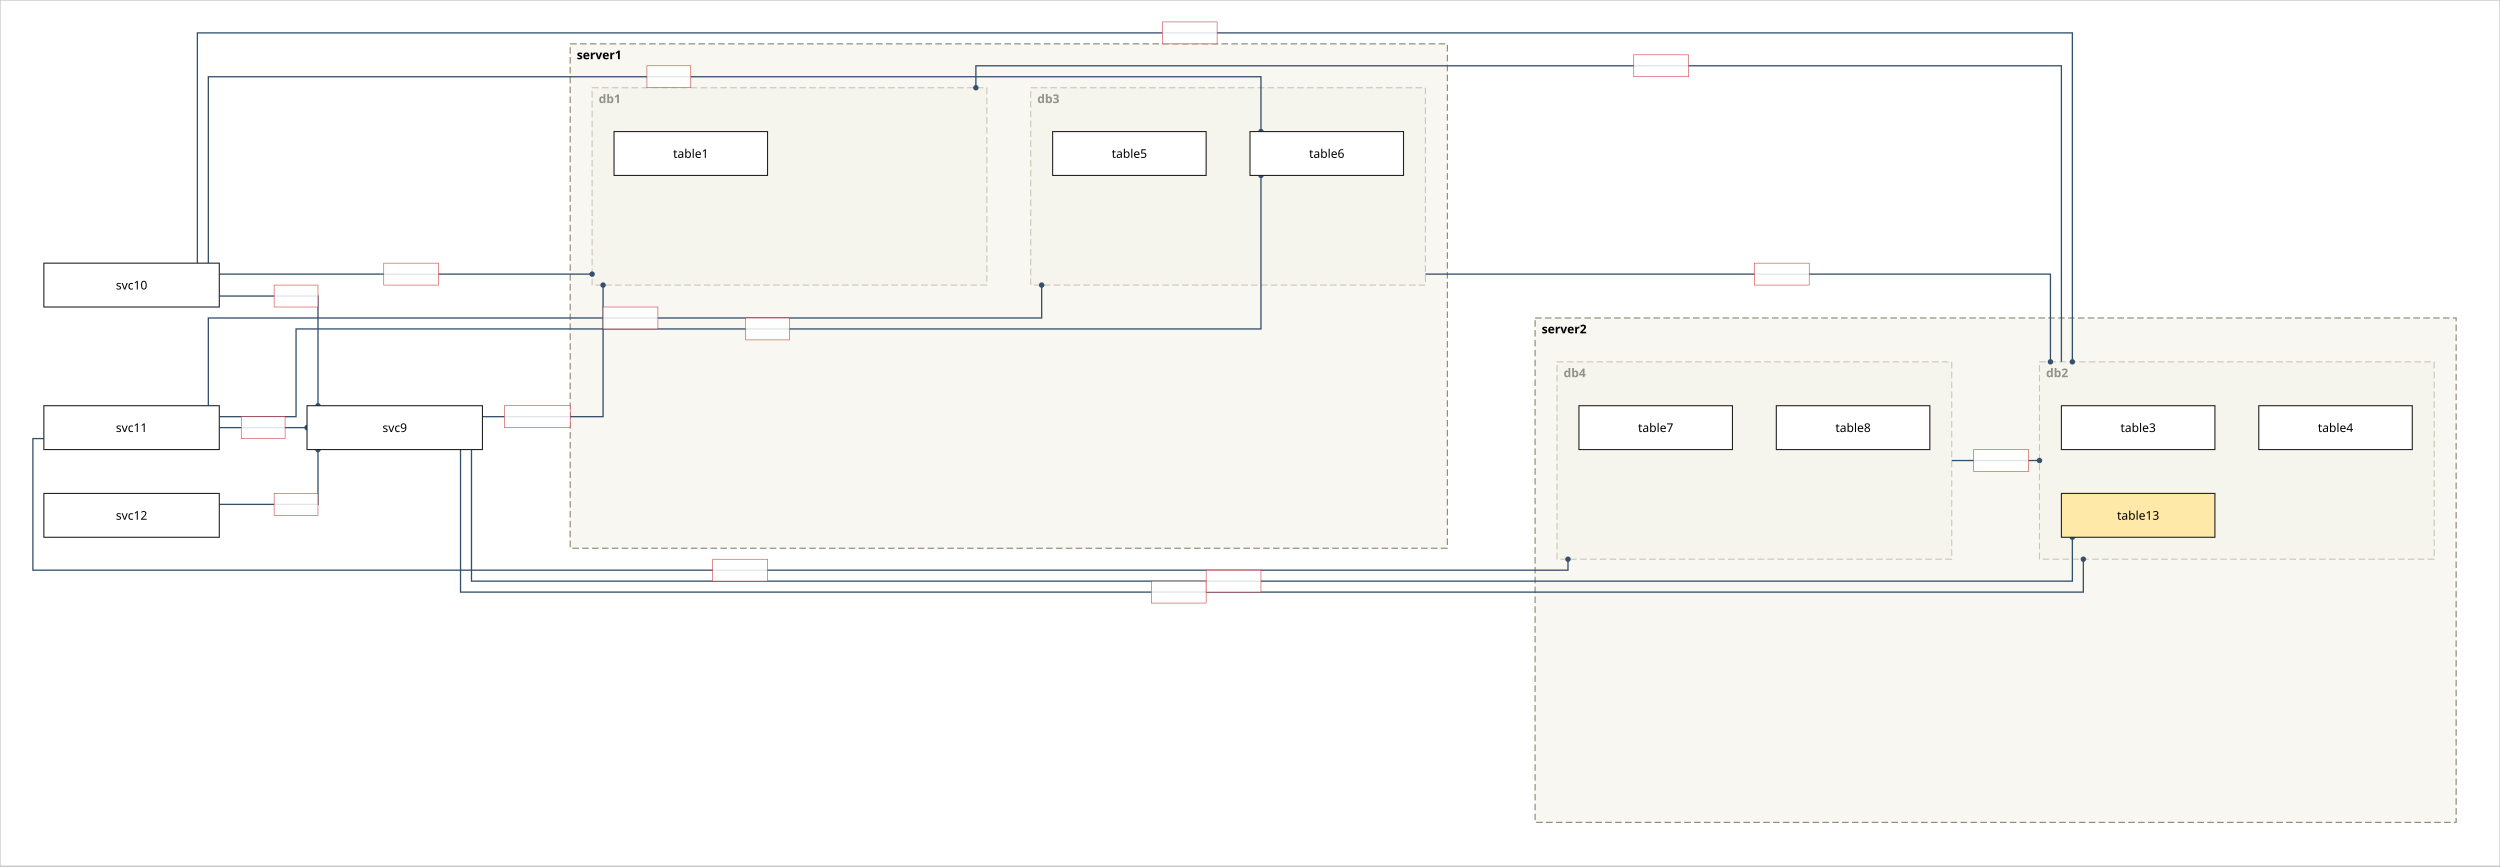
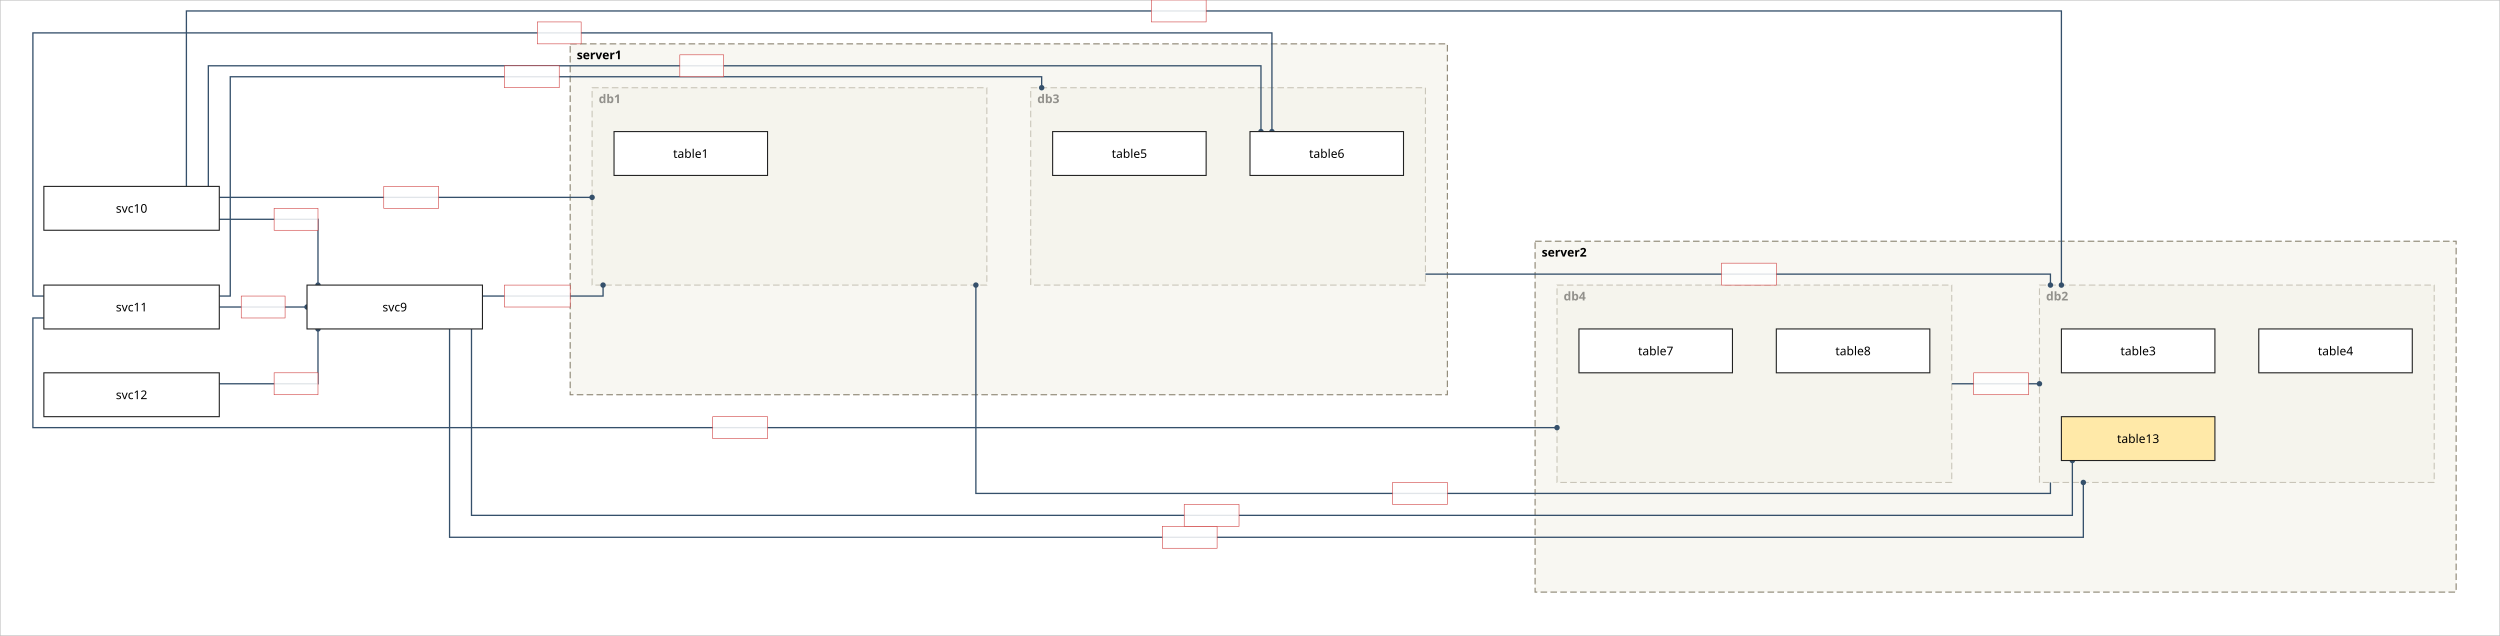
- <svg xmlns="http://www.w3.org/2000/svg" width="2280" height="790" viewBox="0 0 2280 790" font-family="sans-serif" font-size="11">
+ <svg xmlns="http://www.w3.org/2000/svg" width="2280" height="580" viewBox="0 0 2280 580" font-family="sans-serif" font-size="11">
  <rect width="100%" height="100%" fill="#fff" stroke="#bbb" />
  <rect x="540" y="80" width="360" height="180" fill="#f3f1ea" fill-opacity="0.6" stroke="#8a8370" stroke-dasharray="6 3" />
  <text x="546" y="94" font-weight="bold">db1</text>
-   <rect x="1860" y="330" width="360" height="180" fill="#f3f1ea" fill-opacity="0.6" stroke="#8a8370" stroke-dasharray="6 3" />
-   <text x="1866" y="344" font-weight="bold">db2</text>
+   <rect x="1860" y="260" width="360" height="180" fill="#f3f1ea" fill-opacity="0.6" stroke="#8a8370" stroke-dasharray="6 3" />
+   <text x="1866" y="274" font-weight="bold">db2</text>
  <rect x="940" y="80" width="360" height="180" fill="#f3f1ea" fill-opacity="0.6" stroke="#8a8370" stroke-dasharray="6 3" />
  <text x="946" y="94" font-weight="bold">db3</text>
-   <rect x="1420" y="330" width="360" height="180" fill="#f3f1ea" fill-opacity="0.6" stroke="#8a8370" stroke-dasharray="6 3" />
-   <text x="1426" y="344" font-weight="bold">db4</text>
-   <rect x="520" y="40" width="800" height="460" fill="#f3f1ea" fill-opacity="0.6" stroke="#8a8370" stroke-dasharray="6 3" />
+   <rect x="1420" y="260" width="360" height="180" fill="#f3f1ea" fill-opacity="0.6" stroke="#8a8370" stroke-dasharray="6 3" />
+   <text x="1426" y="274" font-weight="bold">db4</text>
+   <rect x="520" y="40" width="800" height="320" fill="#f3f1ea" fill-opacity="0.6" stroke="#8a8370" stroke-dasharray="6 3" />
  <text x="526" y="54" font-weight="bold">server1</text>
-   <rect x="1400" y="290" width="840" height="460" fill="#f3f1ea" fill-opacity="0.6" stroke="#8a8370" stroke-dasharray="6 3" />
-   <text x="1406" y="304" font-weight="bold">server2</text>
-   <polyline points="1880,330 1880,60 890,60 890,80" fill="none" stroke="#35506b" stroke-width="1.2" />
-   <circle cx="890" cy="80" r="2.5" fill="#35506b" />
-   <polyline points="1300,250 1870,250 1870,330" fill="none" stroke="#35506b" stroke-width="1.2" />
-   <circle cx="1870" cy="330" r="2.5" fill="#35506b" />
-   <polyline points="1780,420 1860,420" fill="none" stroke="#35506b" stroke-width="1.2" />
-   <circle cx="1860" cy="420" r="2.5" fill="#35506b" />
-   <polyline points="200,250 540,250" fill="none" stroke="#35506b" stroke-width="1.2" />
-   <circle cx="540" cy="250" r="2.5" fill="#35506b" />
-   <polyline points="180,240 180,30 1890,30 1890,330" fill="none" stroke="#35506b" stroke-width="1.2" />
-   <circle cx="1890" cy="330" r="2.5" fill="#35506b" />
-   <polyline points="190,240 190,70 1150,70 1150,120" fill="none" stroke="#35506b" stroke-width="1.2" />
+   <rect x="1400" y="220" width="840" height="320" fill="#f3f1ea" fill-opacity="0.6" stroke="#8a8370" stroke-dasharray="6 3" />
+   <text x="1406" y="234" font-weight="bold">server2</text>
+   <polyline points="1870,440 1870,450 890,450 890,260" fill="none" stroke="#35506b" stroke-width="1.2" />
+   <circle cx="890" cy="260" r="2.5" fill="#35506b" />
+   <polyline points="1300,250 1870,250 1870,260" fill="none" stroke="#35506b" stroke-width="1.2" />
+   <circle cx="1870" cy="260" r="2.5" fill="#35506b" />
+   <polyline points="1780,350 1860,350" fill="none" stroke="#35506b" stroke-width="1.2" />
+   <circle cx="1860" cy="350" r="2.5" fill="#35506b" />
+   <polyline points="200,180 540,180" fill="none" stroke="#35506b" stroke-width="1.2" />
+   <circle cx="540" cy="180" r="2.5" fill="#35506b" />
+   <polyline points="170,170 170,10 1880,10 1880,260" fill="none" stroke="#35506b" stroke-width="1.2" />
+   <circle cx="1880" cy="260" r="2.5" fill="#35506b" />
+   <polyline points="190,170 190,60 1150,60 1150,120" fill="none" stroke="#35506b" stroke-width="1.2" />
  <circle cx="1150" cy="120" r="2.5" fill="#35506b" />
-   <polyline points="200,270 290,270 290,370" fill="none" stroke="#35506b" stroke-width="1.2" />
-   <circle cx="290" cy="370" r="2.5" fill="#35506b" />
-   <polyline points="190,370 190,290 950,290 950,260" fill="none" stroke="#35506b" stroke-width="1.2" />
-   <circle cx="950" cy="260" r="2.5" fill="#35506b" />
-   <polyline points="200,380 270,380 270,300 1150,300 1150,160" fill="none" stroke="#35506b" stroke-width="1.2" />
-   <circle cx="1150" cy="160" r="2.5" fill="#35506b" />
-   <polyline points="40,400 30,400 30,520 1430,520 1430,510" fill="none" stroke="#35506b" stroke-width="1.2" />
-   <circle cx="1430" cy="510" r="2.5" fill="#35506b" />
-   <polyline points="200,390 280,390" fill="none" stroke="#35506b" stroke-width="1.2" />
-   <circle cx="280" cy="390" r="2.5" fill="#35506b" />
-   <polyline points="200,460 290,460 290,410" fill="none" stroke="#35506b" stroke-width="1.2" />
-   <circle cx="290" cy="410" r="2.5" fill="#35506b" />
-   <polyline points="440,380 550,380 550,260" fill="none" stroke="#35506b" stroke-width="1.2" />
+   <polyline points="200,200 290,200 290,260" fill="none" stroke="#35506b" stroke-width="1.2" />
+   <circle cx="290" cy="260" r="2.5" fill="#35506b" />
+   <polyline points="200,270 210,270 210,70 950,70 950,80" fill="none" stroke="#35506b" stroke-width="1.2" />
+   <circle cx="950" cy="80" r="2.5" fill="#35506b" />
+   <polyline points="40,270 30,270 30,30 1160,30 1160,120" fill="none" stroke="#35506b" stroke-width="1.2" />
+   <circle cx="1160" cy="120" r="2.5" fill="#35506b" />
+   <polyline points="40,290 30,290 30,390 1420,390" fill="none" stroke="#35506b" stroke-width="1.2" />
+   <circle cx="1420" cy="390" r="2.5" fill="#35506b" />
+   <polyline points="200,280 280,280" fill="none" stroke="#35506b" stroke-width="1.2" />
+   <circle cx="280" cy="280" r="2.5" fill="#35506b" />
+   <polyline points="200,350 290,350 290,300" fill="none" stroke="#35506b" stroke-width="1.2" />
+   <circle cx="290" cy="300" r="2.5" fill="#35506b" />
+   <polyline points="440,270 550,270 550,260" fill="none" stroke="#35506b" stroke-width="1.2" />
  <circle cx="550" cy="260" r="2.5" fill="#35506b" />
-   <polyline points="420,410 420,540 1900,540 1900,510" fill="none" stroke="#35506b" stroke-width="1.2" />
-   <circle cx="1900" cy="510" r="2.5" fill="#35506b" />
-   <polyline points="430,410 430,530 1890,530 1890,490" fill="none" stroke="#35506b" stroke-width="1.2" />
-   <circle cx="1890" cy="490" r="2.5" fill="#35506b" />
+   <polyline points="410,300 410,490 1900,490 1900,440" fill="none" stroke="#35506b" stroke-width="1.2" />
+   <circle cx="1900" cy="440" r="2.5" fill="#35506b" />
+   <polyline points="430,300 430,470 1890,470 1890,420" fill="none" stroke="#35506b" stroke-width="1.2" />
+   <circle cx="1890" cy="420" r="2.5" fill="#35506b" />
  <rect x="560" y="120" width="140" height="40" fill="#fff" stroke="#222" />
  <text x="630" y="144" text-anchor="middle">table1</text>
-   <rect x="1880" y="450" width="140" height="40" fill="#ffe9a8" stroke="#222" />
-   <text x="1950" y="474" text-anchor="middle">table13</text>
-   <rect x="1880" y="370" width="140" height="40" fill="#fff" stroke="#222" />
-   <text x="1950" y="394" text-anchor="middle">table3</text>
-   <rect x="2060" y="370" width="140" height="40" fill="#fff" stroke="#222" />
-   <text x="2130" y="394" text-anchor="middle">table4</text>
+   <rect x="1880" y="380" width="140" height="40" fill="#ffe9a8" stroke="#222" />
+   <text x="1950" y="404" text-anchor="middle">table13</text>
+   <rect x="1880" y="300" width="140" height="40" fill="#fff" stroke="#222" />
+   <text x="1950" y="324" text-anchor="middle">table3</text>
+   <rect x="2060" y="300" width="140" height="40" fill="#fff" stroke="#222" />
+   <text x="2130" y="324" text-anchor="middle">table4</text>
  <rect x="960" y="120" width="140" height="40" fill="#fff" stroke="#222" />
  <text x="1030" y="144" text-anchor="middle">table5</text>
  <rect x="1140" y="120" width="140" height="40" fill="#fff" stroke="#222" />
  <text x="1210" y="144" text-anchor="middle">table6</text>
-   <rect x="1440" y="370" width="140" height="40" fill="#fff" stroke="#222" />
-   <text x="1510" y="394" text-anchor="middle">table7</text>
-   <rect x="1620" y="370" width="140" height="40" fill="#fff" stroke="#222" />
-   <text x="1690" y="394" text-anchor="middle">table8</text>
-   <rect x="40" y="240" width="160" height="40" fill="#fff" stroke="#222" />
-   <text x="120" y="264" text-anchor="middle">svc10</text>
-   <rect x="40" y="370" width="160" height="40" fill="#fff" stroke="#222" />
-   <text x="120" y="394" text-anchor="middle">svc11</text>
-   <rect x="40" y="450" width="160" height="40" fill="#fff" stroke="#222" />
-   <text x="120" y="474" text-anchor="middle">svc12</text>
-   <rect x="280" y="370" width="160" height="40" fill="#fff" stroke="#222" />
-   <text x="360" y="394" text-anchor="middle">svc9</text>
-   <rect x="1490" y="50" width="50" height="20" fill="#fff" fill-opacity="0.85" stroke="#c33" stroke-width="0.5" />
-   <rect x="1600" y="240" width="50" height="20" fill="#fff" fill-opacity="0.85" stroke="#c33" stroke-width="0.5" />
-   <rect x="1800" y="410" width="50" height="20" fill="#fff" fill-opacity="0.85" stroke="#c33" stroke-width="0.5" />
-   <rect x="350" y="240" width="50" height="20" fill="#fff" fill-opacity="0.85" stroke="#c33" stroke-width="0.5" />
-   <rect x="1060" y="20" width="50" height="20" fill="#fff" fill-opacity="0.85" stroke="#c33" stroke-width="0.5" />
-   <rect x="590" y="60" width="40" height="20" fill="#fff" fill-opacity="0.85" stroke="#c33" stroke-width="0.5" />
-   <rect x="250" y="260" width="40" height="20" fill="#fff" fill-opacity="0.85" stroke="#c33" stroke-width="0.5" />
-   <rect x="550" y="280" width="50" height="20" fill="#fff" fill-opacity="0.85" stroke="#c33" stroke-width="0.5" />
-   <rect x="680" y="290" width="40" height="20" fill="#fff" fill-opacity="0.85" stroke="#c33" stroke-width="0.5" />
-   <rect x="650" y="510" width="50" height="20" fill="#fff" fill-opacity="0.85" stroke="#c33" stroke-width="0.5" />
-   <rect x="220" y="380" width="40" height="20" fill="#fff" fill-opacity="0.85" stroke="#c33" stroke-width="0.5" />
-   <rect x="250" y="450" width="40" height="20" fill="#fff" fill-opacity="0.85" stroke="#c33" stroke-width="0.5" />
-   <rect x="460" y="370" width="60" height="20" fill="#fff" fill-opacity="0.85" stroke="#c33" stroke-width="0.5" />
-   <rect x="1050" y="530" width="50" height="20" fill="#fff" fill-opacity="0.85" stroke="#c33" stroke-width="0.5" />
-   <rect x="1100" y="520" width="50" height="20" fill="#fff" fill-opacity="0.85" stroke="#c33" stroke-width="0.5" />
+   <rect x="1440" y="300" width="140" height="40" fill="#fff" stroke="#222" />
+   <text x="1510" y="324" text-anchor="middle">table7</text>
+   <rect x="1620" y="300" width="140" height="40" fill="#fff" stroke="#222" />
+   <text x="1690" y="324" text-anchor="middle">table8</text>
+   <rect x="40" y="170" width="160" height="40" fill="#fff" stroke="#222" />
+   <text x="120" y="194" text-anchor="middle">svc10</text>
+   <rect x="40" y="260" width="160" height="40" fill="#fff" stroke="#222" />
+   <text x="120" y="284" text-anchor="middle">svc11</text>
+   <rect x="40" y="340" width="160" height="40" fill="#fff" stroke="#222" />
+   <text x="120" y="364" text-anchor="middle">svc12</text>
+   <rect x="280" y="260" width="160" height="40" fill="#fff" stroke="#222" />
+   <text x="360" y="284" text-anchor="middle">svc9</text>
+   <rect x="1270" y="440" width="50" height="20" fill="#fff" fill-opacity="0.85" stroke="#c33" stroke-width="0.5" />
+   <rect x="1570" y="240" width="50" height="20" fill="#fff" fill-opacity="0.85" stroke="#c33" stroke-width="0.5" />
+   <rect x="1800" y="340" width="50" height="20" fill="#fff" fill-opacity="0.85" stroke="#c33" stroke-width="0.5" />
+   <rect x="350" y="170" width="50" height="20" fill="#fff" fill-opacity="0.85" stroke="#c33" stroke-width="0.5" />
+   <rect x="1050" y="0" width="50" height="20" fill="#fff" fill-opacity="0.85" stroke="#c33" stroke-width="0.5" />
+   <rect x="620" y="50" width="40" height="20" fill="#fff" fill-opacity="0.85" stroke="#c33" stroke-width="0.5" />
+   <rect x="250" y="190" width="40" height="20" fill="#fff" fill-opacity="0.85" stroke="#c33" stroke-width="0.5" />
+   <rect x="460" y="60" width="50" height="20" fill="#fff" fill-opacity="0.85" stroke="#c33" stroke-width="0.5" />
+   <rect x="490" y="20" width="40" height="20" fill="#fff" fill-opacity="0.85" stroke="#c33" stroke-width="0.5" />
+   <rect x="650" y="380" width="50" height="20" fill="#fff" fill-opacity="0.85" stroke="#c33" stroke-width="0.5" />
+   <rect x="220" y="270" width="40" height="20" fill="#fff" fill-opacity="0.85" stroke="#c33" stroke-width="0.5" />
+   <rect x="250" y="340" width="40" height="20" fill="#fff" fill-opacity="0.85" stroke="#c33" stroke-width="0.5" />
+   <rect x="460" y="260" width="60" height="20" fill="#fff" fill-opacity="0.85" stroke="#c33" stroke-width="0.5" />
+   <rect x="1060" y="480" width="50" height="20" fill="#fff" fill-opacity="0.85" stroke="#c33" stroke-width="0.5" />
+   <rect x="1080" y="460" width="50" height="20" fill="#fff" fill-opacity="0.85" stroke="#c33" stroke-width="0.5" />
</svg>
